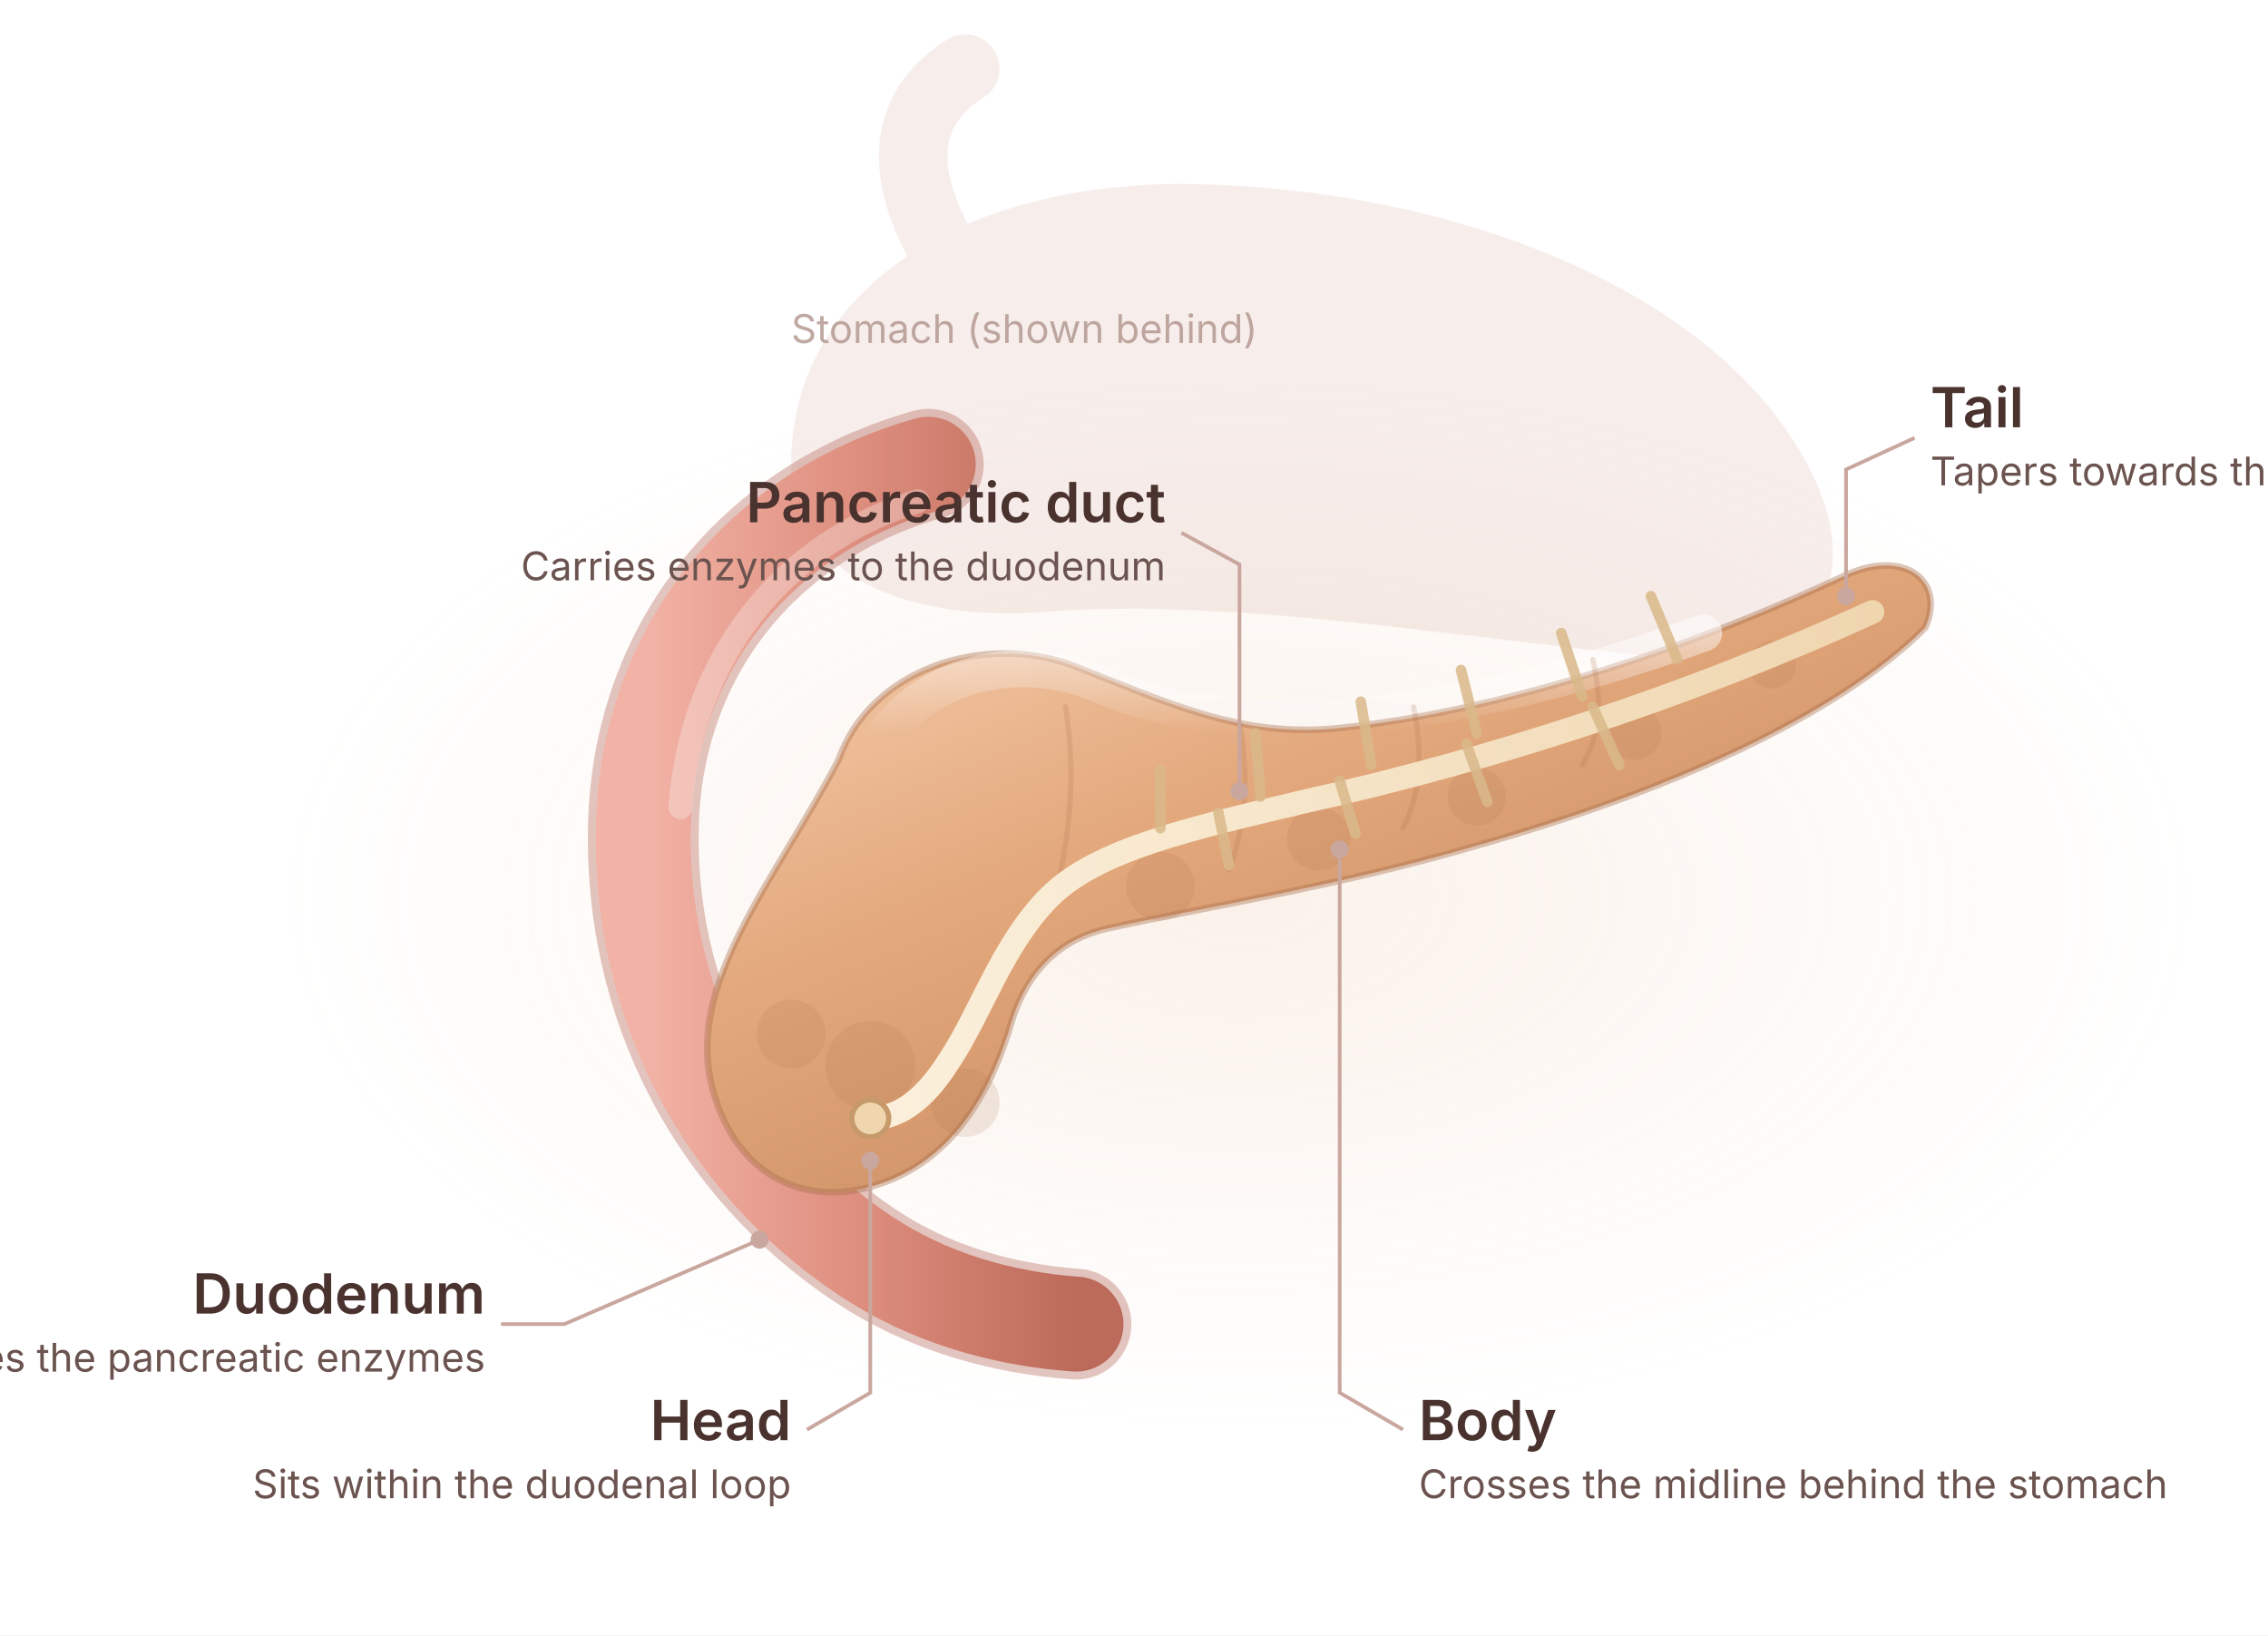
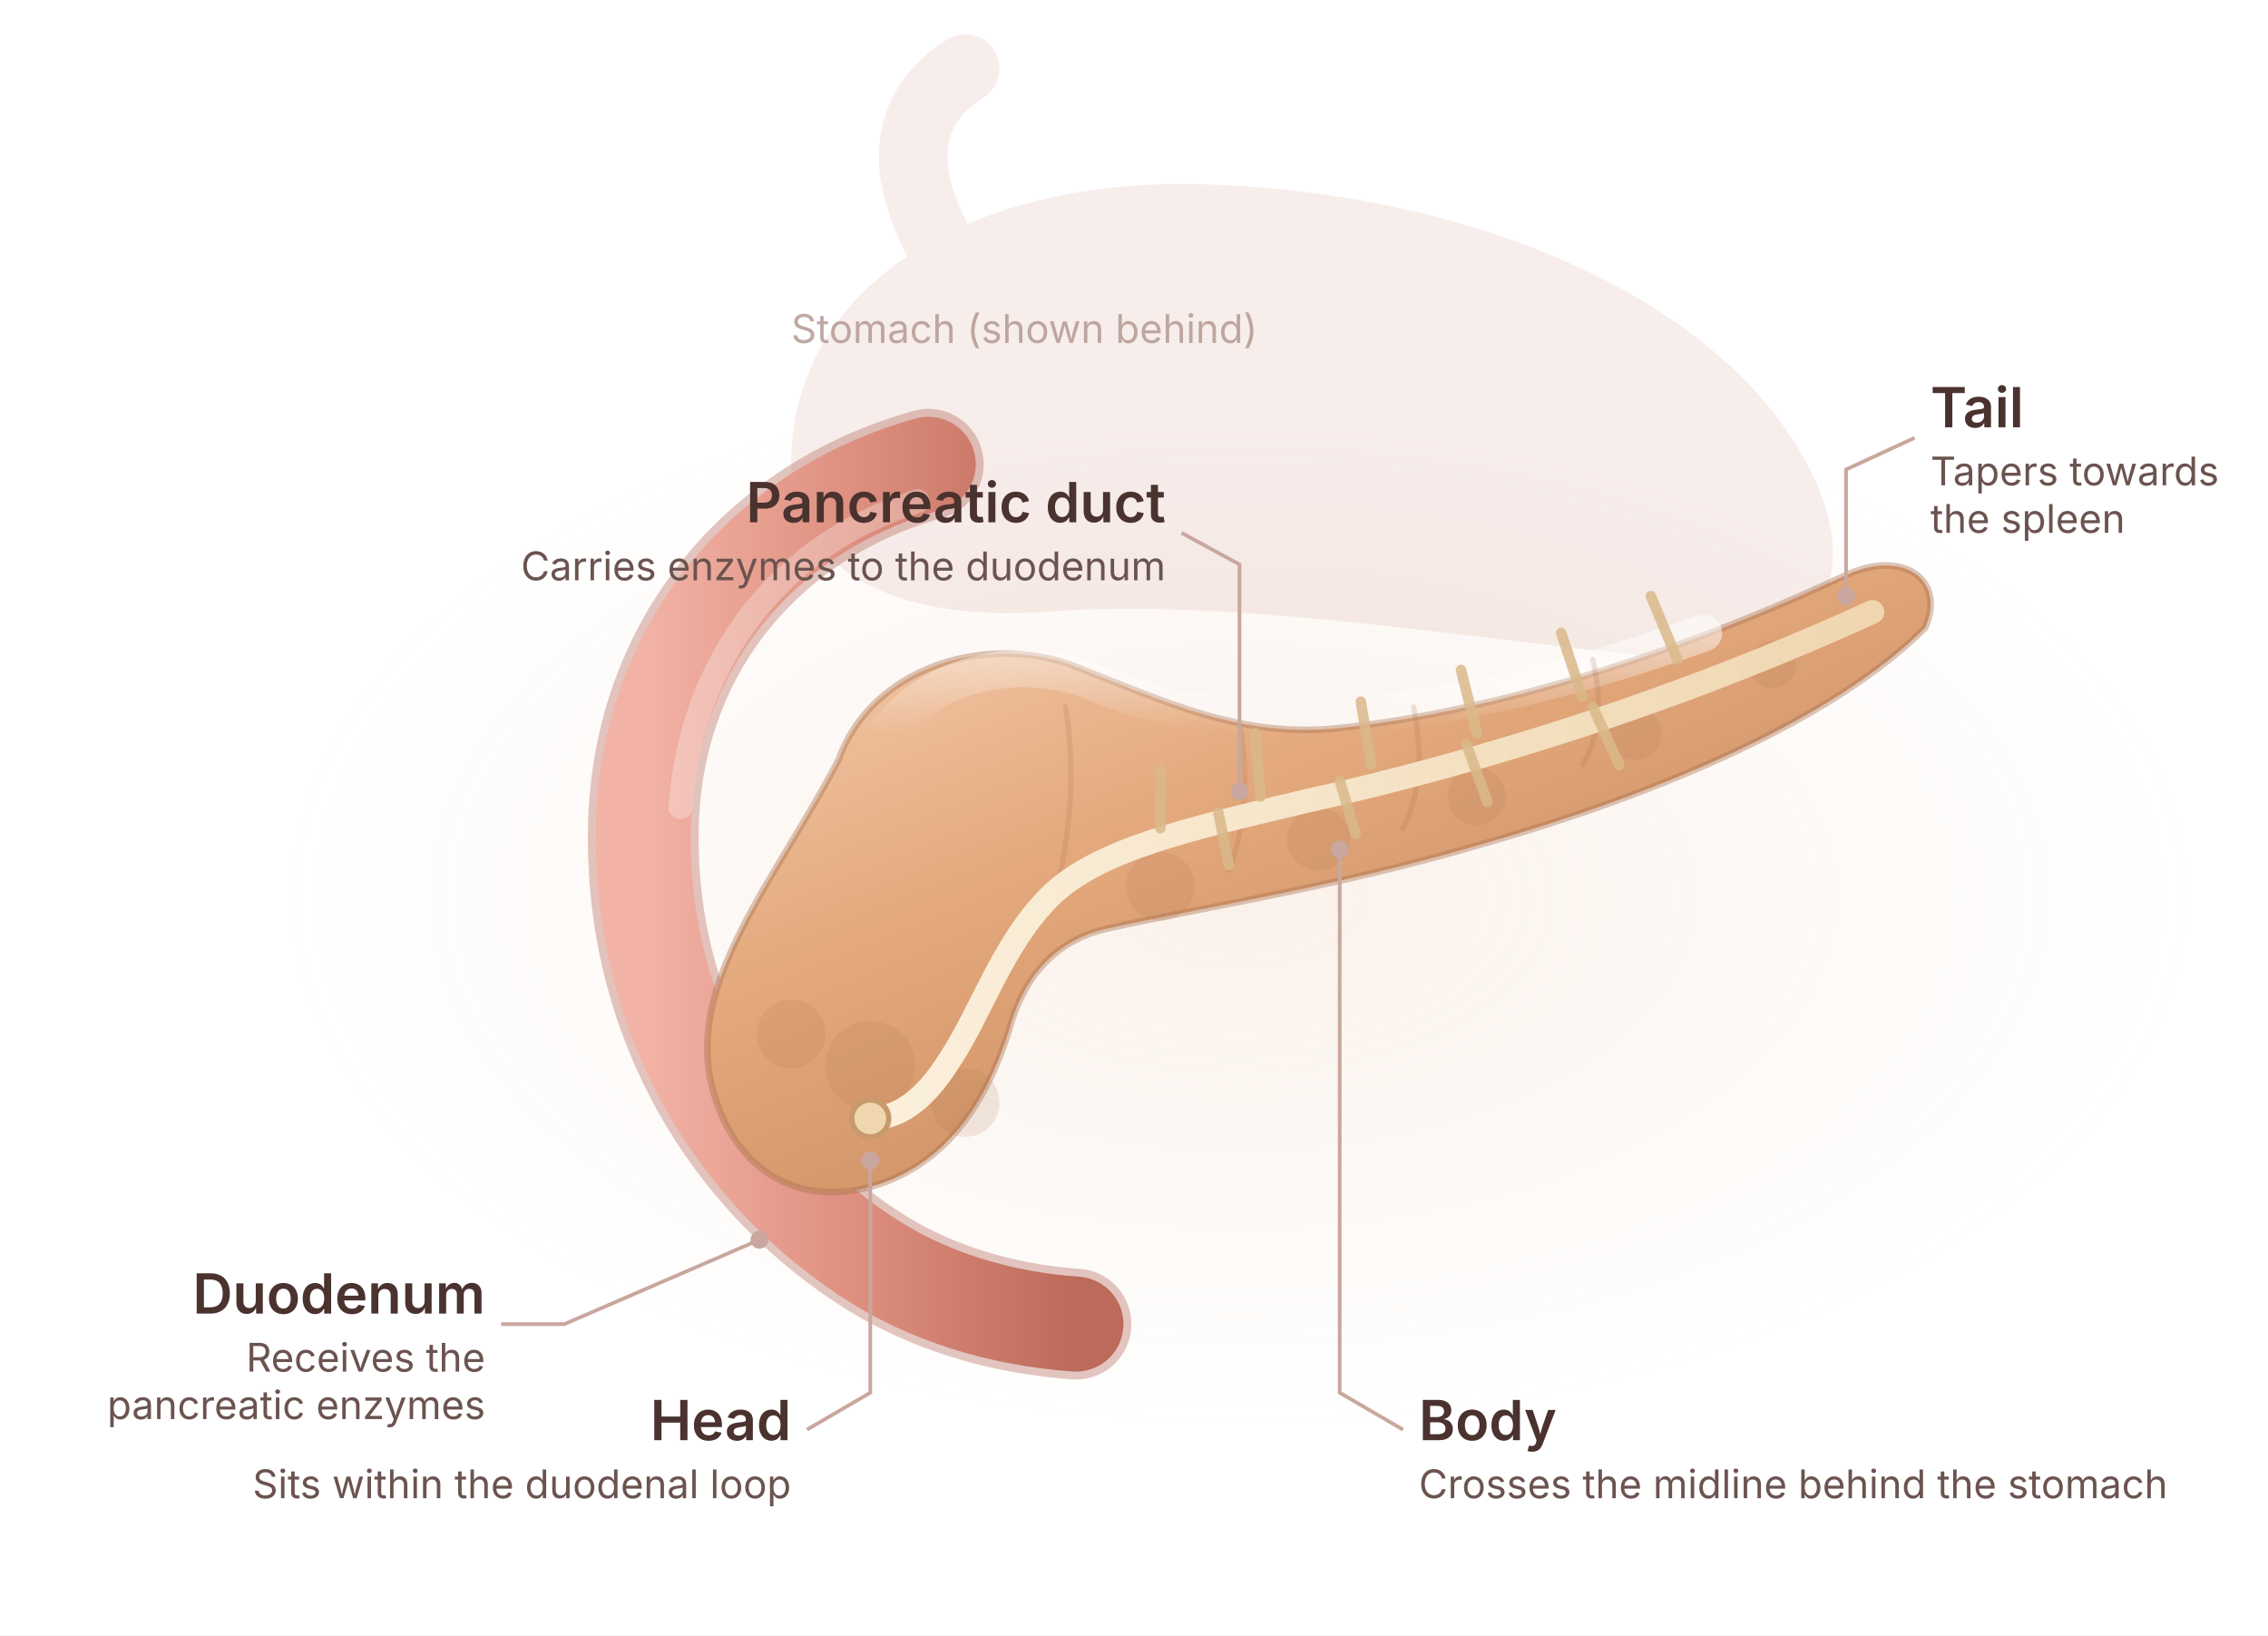
<svg xmlns="http://www.w3.org/2000/svg" viewBox="0 0 860 620" width="860" height="620" role="img" aria-labelledby="pncTitle pncDesc">
  <defs>
    <linearGradient id="pnc" x1="0.1" y1="0" x2="0.9" y2="1">
      <stop offset="0" stop-color="#F5CDAE" />
      <stop offset="0.38" stop-color="#E3A87C" />
      <stop offset="1" stop-color="#BC7D53" />
    </linearGradient>
    <linearGradient id="pncHi" x1="0" y1="0" x2="0" y2="1">
      <stop offset="0" stop-color="#FFFFFF" stop-opacity="0.52" />
      <stop offset="1" stop-color="#FFFFFF" stop-opacity="0" />
    </linearGradient>
    <linearGradient id="duo" x1="0" y1="0" x2="1" y2="0">
      <stop offset="0" stop-color="#F2B3A6" />
      <stop offset="0.5" stop-color="#DE8E7E" />
      <stop offset="1" stop-color="#BC6A5A" />
    </linearGradient>
    <linearGradient id="duct" x1="0" y1="0" x2="1" y2="0">
      <stop offset="0" stop-color="#FBF0DC" />
      <stop offset="1" stop-color="#EFD6AF" />
    </linearGradient>
    <radialGradient id="glow" cx="0.5" cy="0.5" r="0.5">
      <stop offset="0" stop-color="#E3A87C" stop-opacity="0.16" />
      <stop offset="1" stop-color="#E3A87C" stop-opacity="0" />
    </radialGradient>
  </defs>
  <rect width="860" height="620" fill="#ffffff" />
  <ellipse cx="470" cy="340" rx="360" ry="200" fill="url(#glow)" />
  <g opacity="0.15">
    <path d="M300 176 C 300 106, 372 66, 460 70 C 566 74, 662 118, 690 186              C 706 226, 682 254, 640 250 C 566 244, 470 226, 396 232              C 340 236, 300 216, 300 176 Z" fill="#C98F80" />
    <path d="M356 92 C 340 62, 344 40, 366 26" fill="none" stroke="#C98F80" stroke-width="26" stroke-linecap="round" />
  </g>
  <text x="300" y="130" font-family="Inter, 'Segoe UI', sans-serif" font-size="15" fill="#B49A92" opacity="0.85">Stomach (shown behind)</text>
  <path d="M352 176 C 288 194, 246 246, 244 312 C 242 380, 274 440, 328 476 C 352 492, 380 500, 408 502" fill="none" stroke="#B05B4C" stroke-width="42" stroke-linecap="round" opacity="0.35" />
  <path d="M352 176 C 288 194, 246 246, 244 312 C 242 380, 274 440, 328 476 C 352 492, 380 500, 408 502" fill="none" stroke="url(#duo)" stroke-width="36" stroke-linecap="round" />
  <path d="M348 190 C 296 206, 262 250, 258 306" fill="none" stroke="#ffffff" stroke-width="9" stroke-linecap="round" opacity="0.28" />
  <path d="M318 288            C 330 254, 372 240, 406 252            C 442 266, 470 280, 508 276            C 566 270, 636 248, 700 218            C 722 208, 738 220, 730 238            C 696 272, 632 300, 562 320            C 508 336, 456 344, 420 352            C 402 356, 390 368, 384 386            C 376 414, 362 438, 336 448            C 304 460, 278 444, 270 412            C 260 372, 294 334, 318 288 Z" fill="url(#pnc)" stroke="#A9704B" stroke-width="2.5" stroke-opacity="0.4" />
  <path d="M336 278 C 356 252, 392 248, 418 260 C 470 282, 552 274, 646 240" fill="none" stroke="url(#pncHi)" stroke-width="14" stroke-linecap="round" />
  <g fill="#A9704B" opacity="0.16">
    <circle cx="330" cy="404" r="17" />
    <circle cx="366" cy="418" r="13" />
    <circle cx="300" cy="392" r="13" />
    <circle cx="440" cy="336" r="13" />
    <circle cx="500" cy="318" r="12" />
    <circle cx="560" cy="302" r="11" />
    <circle cx="620" cy="278" r="10" />
    <circle cx="672" cy="252" r="9" />
  </g>
  <g stroke="#A9704B" stroke-width="2" fill="none" opacity="0.2" stroke-linecap="round">
    <path d="M404 268 C 408 292, 406 316, 400 340" />
    <path d="M470 274 C 474 296, 472 314, 466 330" />
    <path d="M536 268 C 540 288, 538 302, 532 314" />
    <path d="M604 250 C 608 268, 606 280, 600 290" />
  </g>
  <g stroke="url(#duct)" fill="none" stroke-linecap="round">
    <path d="M710 232 C 640 264, 566 288, 494 304 C 452 314, 416 322, 398 340              C 380 358, 372 384, 360 402 C 350 418, 340 424, 330 424" stroke-width="9" />
  </g>
  <g stroke="#D9B98A" fill="none" stroke-linecap="round" stroke-width="4" opacity="0.85">
    <path d="M636 250 L 626 226" />
    <path d="M600 264 L 592 240" />
    <path d="M560 278 L 554 254" />
    <path d="M520 290 L 516 266" />
    <path d="M478 302 L 476 278" />
    <path d="M440 314 L 440 292" />
    <path d="M604 268 L 614 290" />
    <path d="M556 282 L 564 304" />
    <path d="M508 296 L 514 316" />
    <path d="M462 308 L 466 328" />
  </g>
  <circle cx="330" cy="424" r="7" fill="#EFD6AF" stroke="#C79A6B" stroke-width="2" />
  <g font-family="Inter, 'Segoe UI', sans-serif" fill="#6B534F">
    <g stroke="#C9A79E" stroke-width="1.4" fill="none">
      <path d="M700 226 L 700 178 L 726 166" />
      <path d="M470 300 L 470 214 L 448 202" />
      <path d="M330 440 L 330 528 L 306 542" />
      <path d="M508 322 L 508 528 L 532 542" />
      <path d="M288 470 L 214 502 L 190 502" />
    </g>
    <g fill="#C9A79E">
      <circle cx="700" cy="226" r="3.4" />
      <circle cx="470" cy="300" r="3.4" />
      <circle cx="330" cy="440" r="3.4" />
      <circle cx="508" cy="322" r="3.4" />
      <circle cx="288" cy="470" r="3.4" />
    </g>
    <text x="732" y="162" font-size="21" font-weight="600" fill="#4A322E">Tail</text>
-     <text x="732" y="184" font-size="15">Tapers towards the spleen</text>
+     <text x="732" y="184" font-size="15">Tapers towards</text>
+     <text x="732" y="202" font-size="15">the spleen</text>
    <text x="442" y="198" font-size="21" font-weight="600" fill="#4A322E" text-anchor="end">Pancreatic duct</text>
    <text x="442" y="220" font-size="15" text-anchor="end">Carries enzymes to the duodenum</text>
    <text x="300" y="546" font-size="21" font-weight="600" fill="#4A322E" text-anchor="end">Head</text>
    <text x="300" y="568" font-size="15" text-anchor="end">Sits within the duodenal loop</text>
    <text x="538" y="546" font-size="21" font-weight="600" fill="#4A322E">Body</text>
    <text x="538" y="568" font-size="15">Crosses the midline behind the stomach</text>
    <text x="184" y="498" font-size="21" font-weight="600" fill="#4A322E" text-anchor="end">Duodenum</text>
-     <text x="184" y="520" font-size="15" text-anchor="end">Receives the pancreatic enzymes</text>
+     <text x="184" y="520" font-size="15" text-anchor="end">Receives the</text>
+     <text x="184" y="538" font-size="15" text-anchor="end">pancreatic enzymes</text>
  </g>
</svg>
